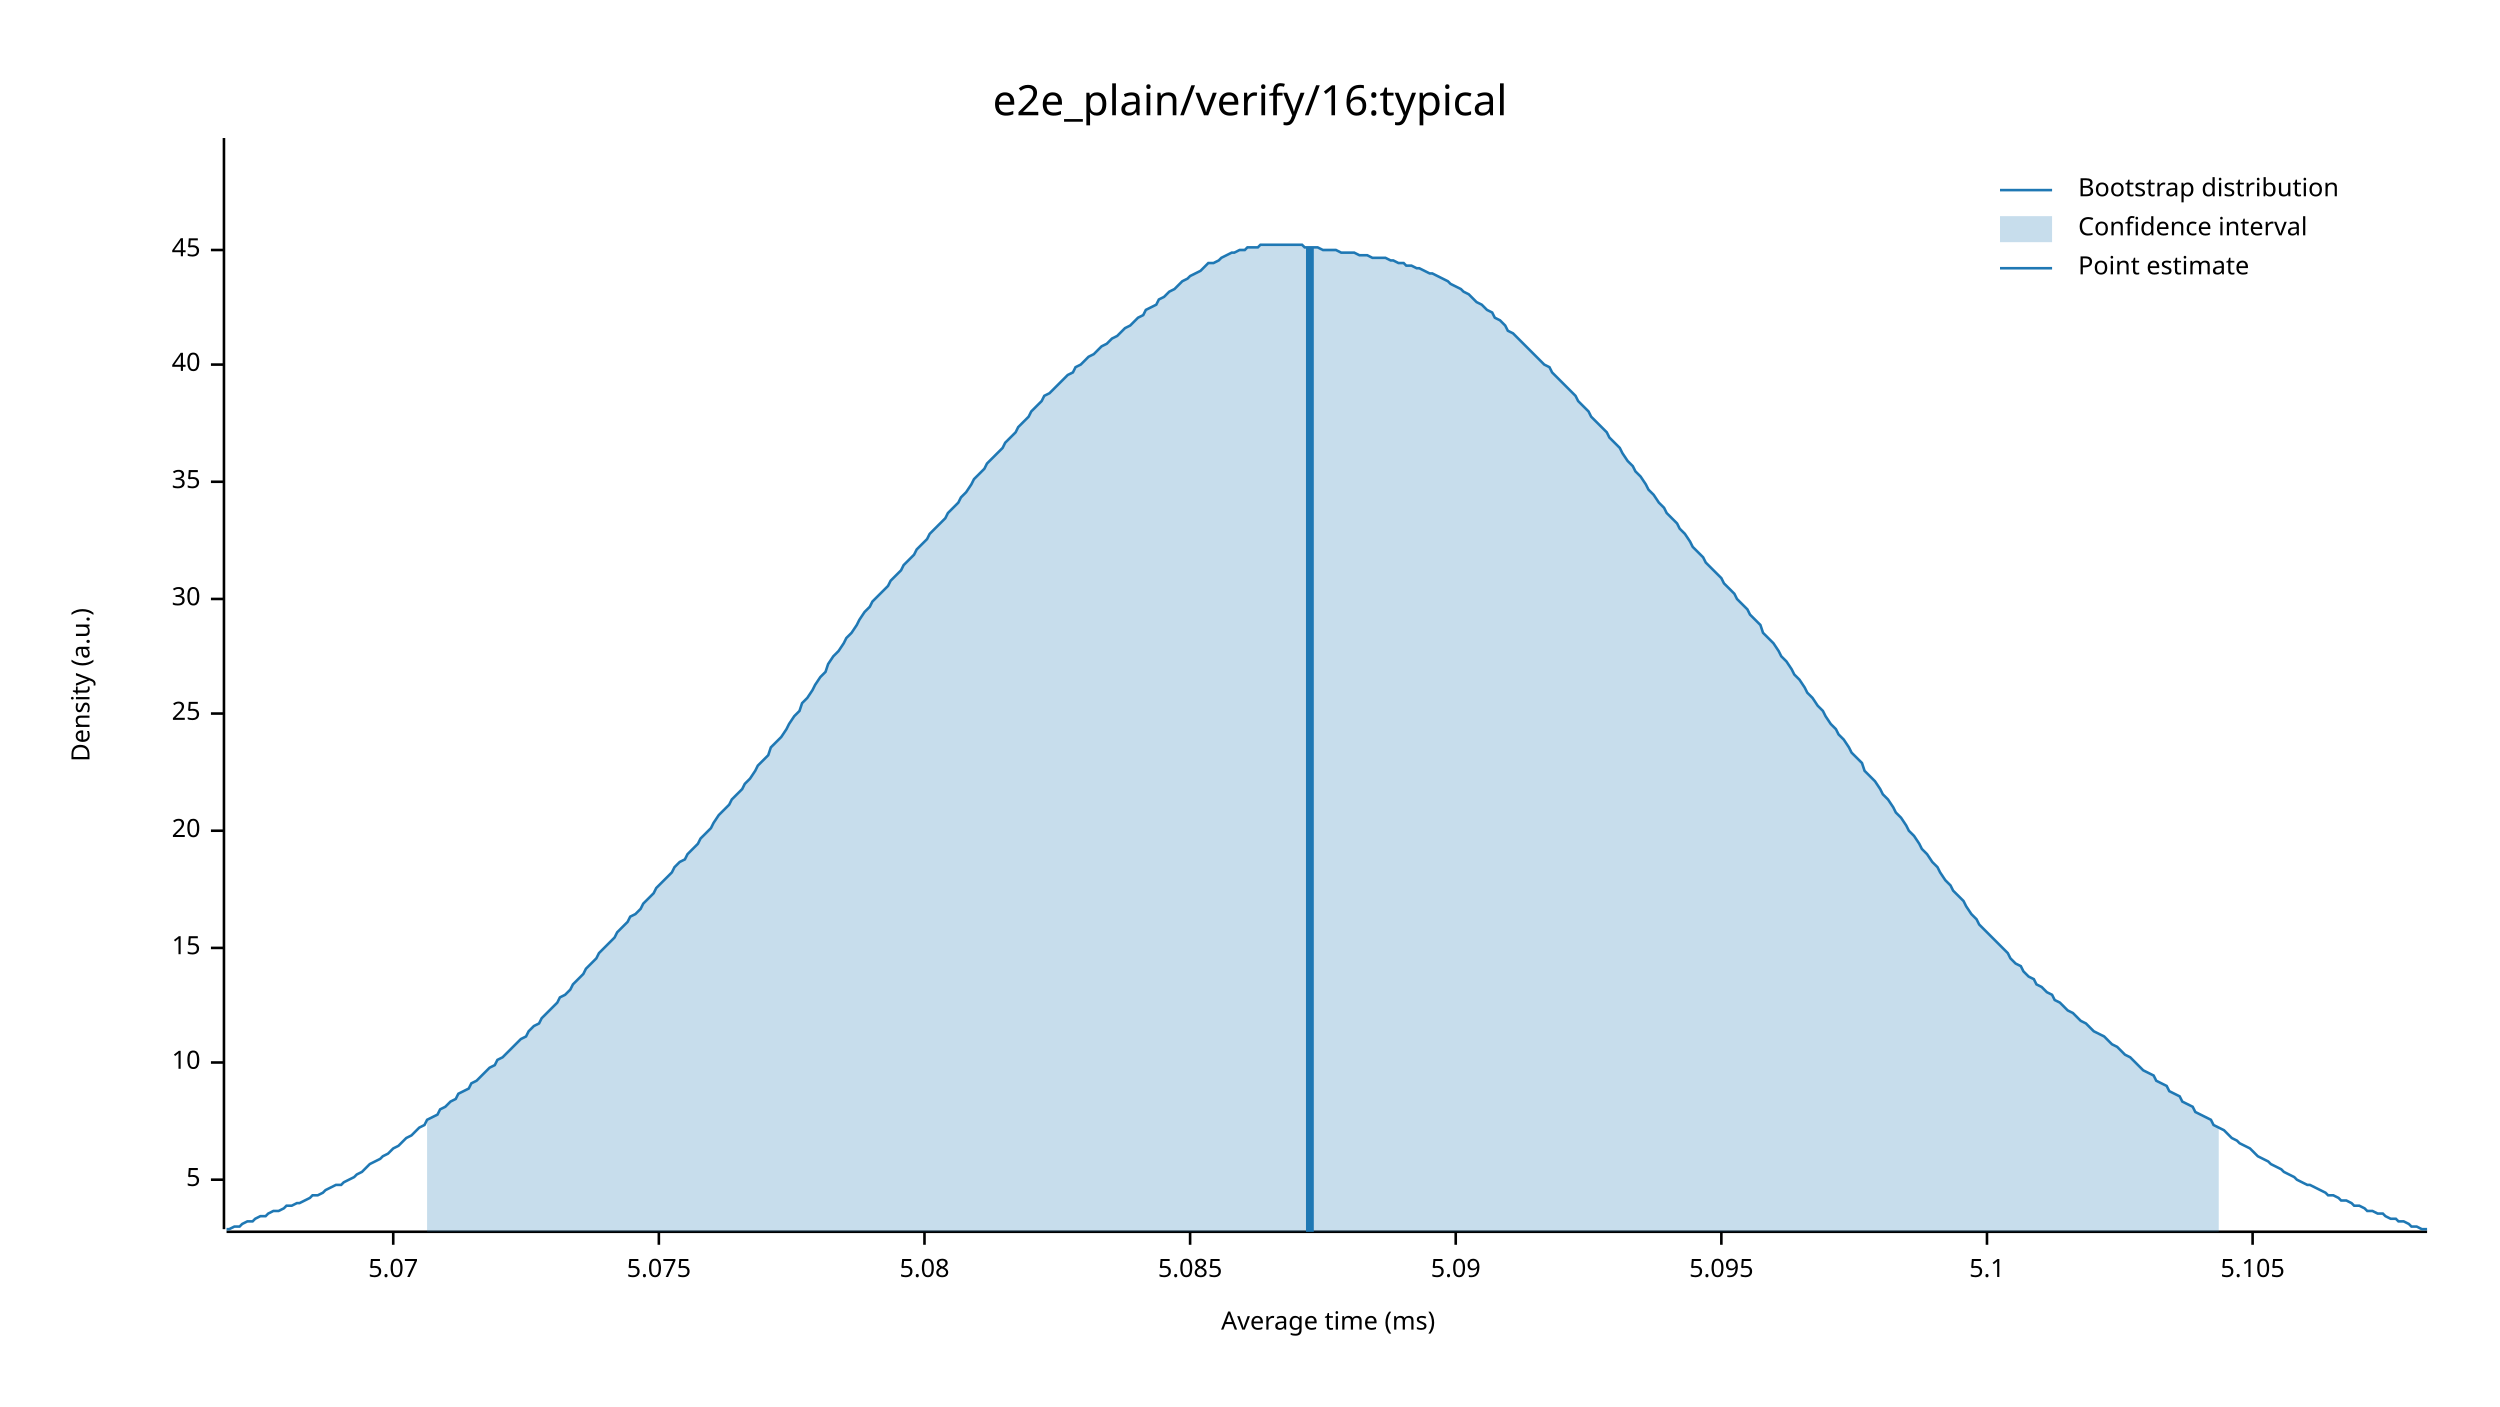
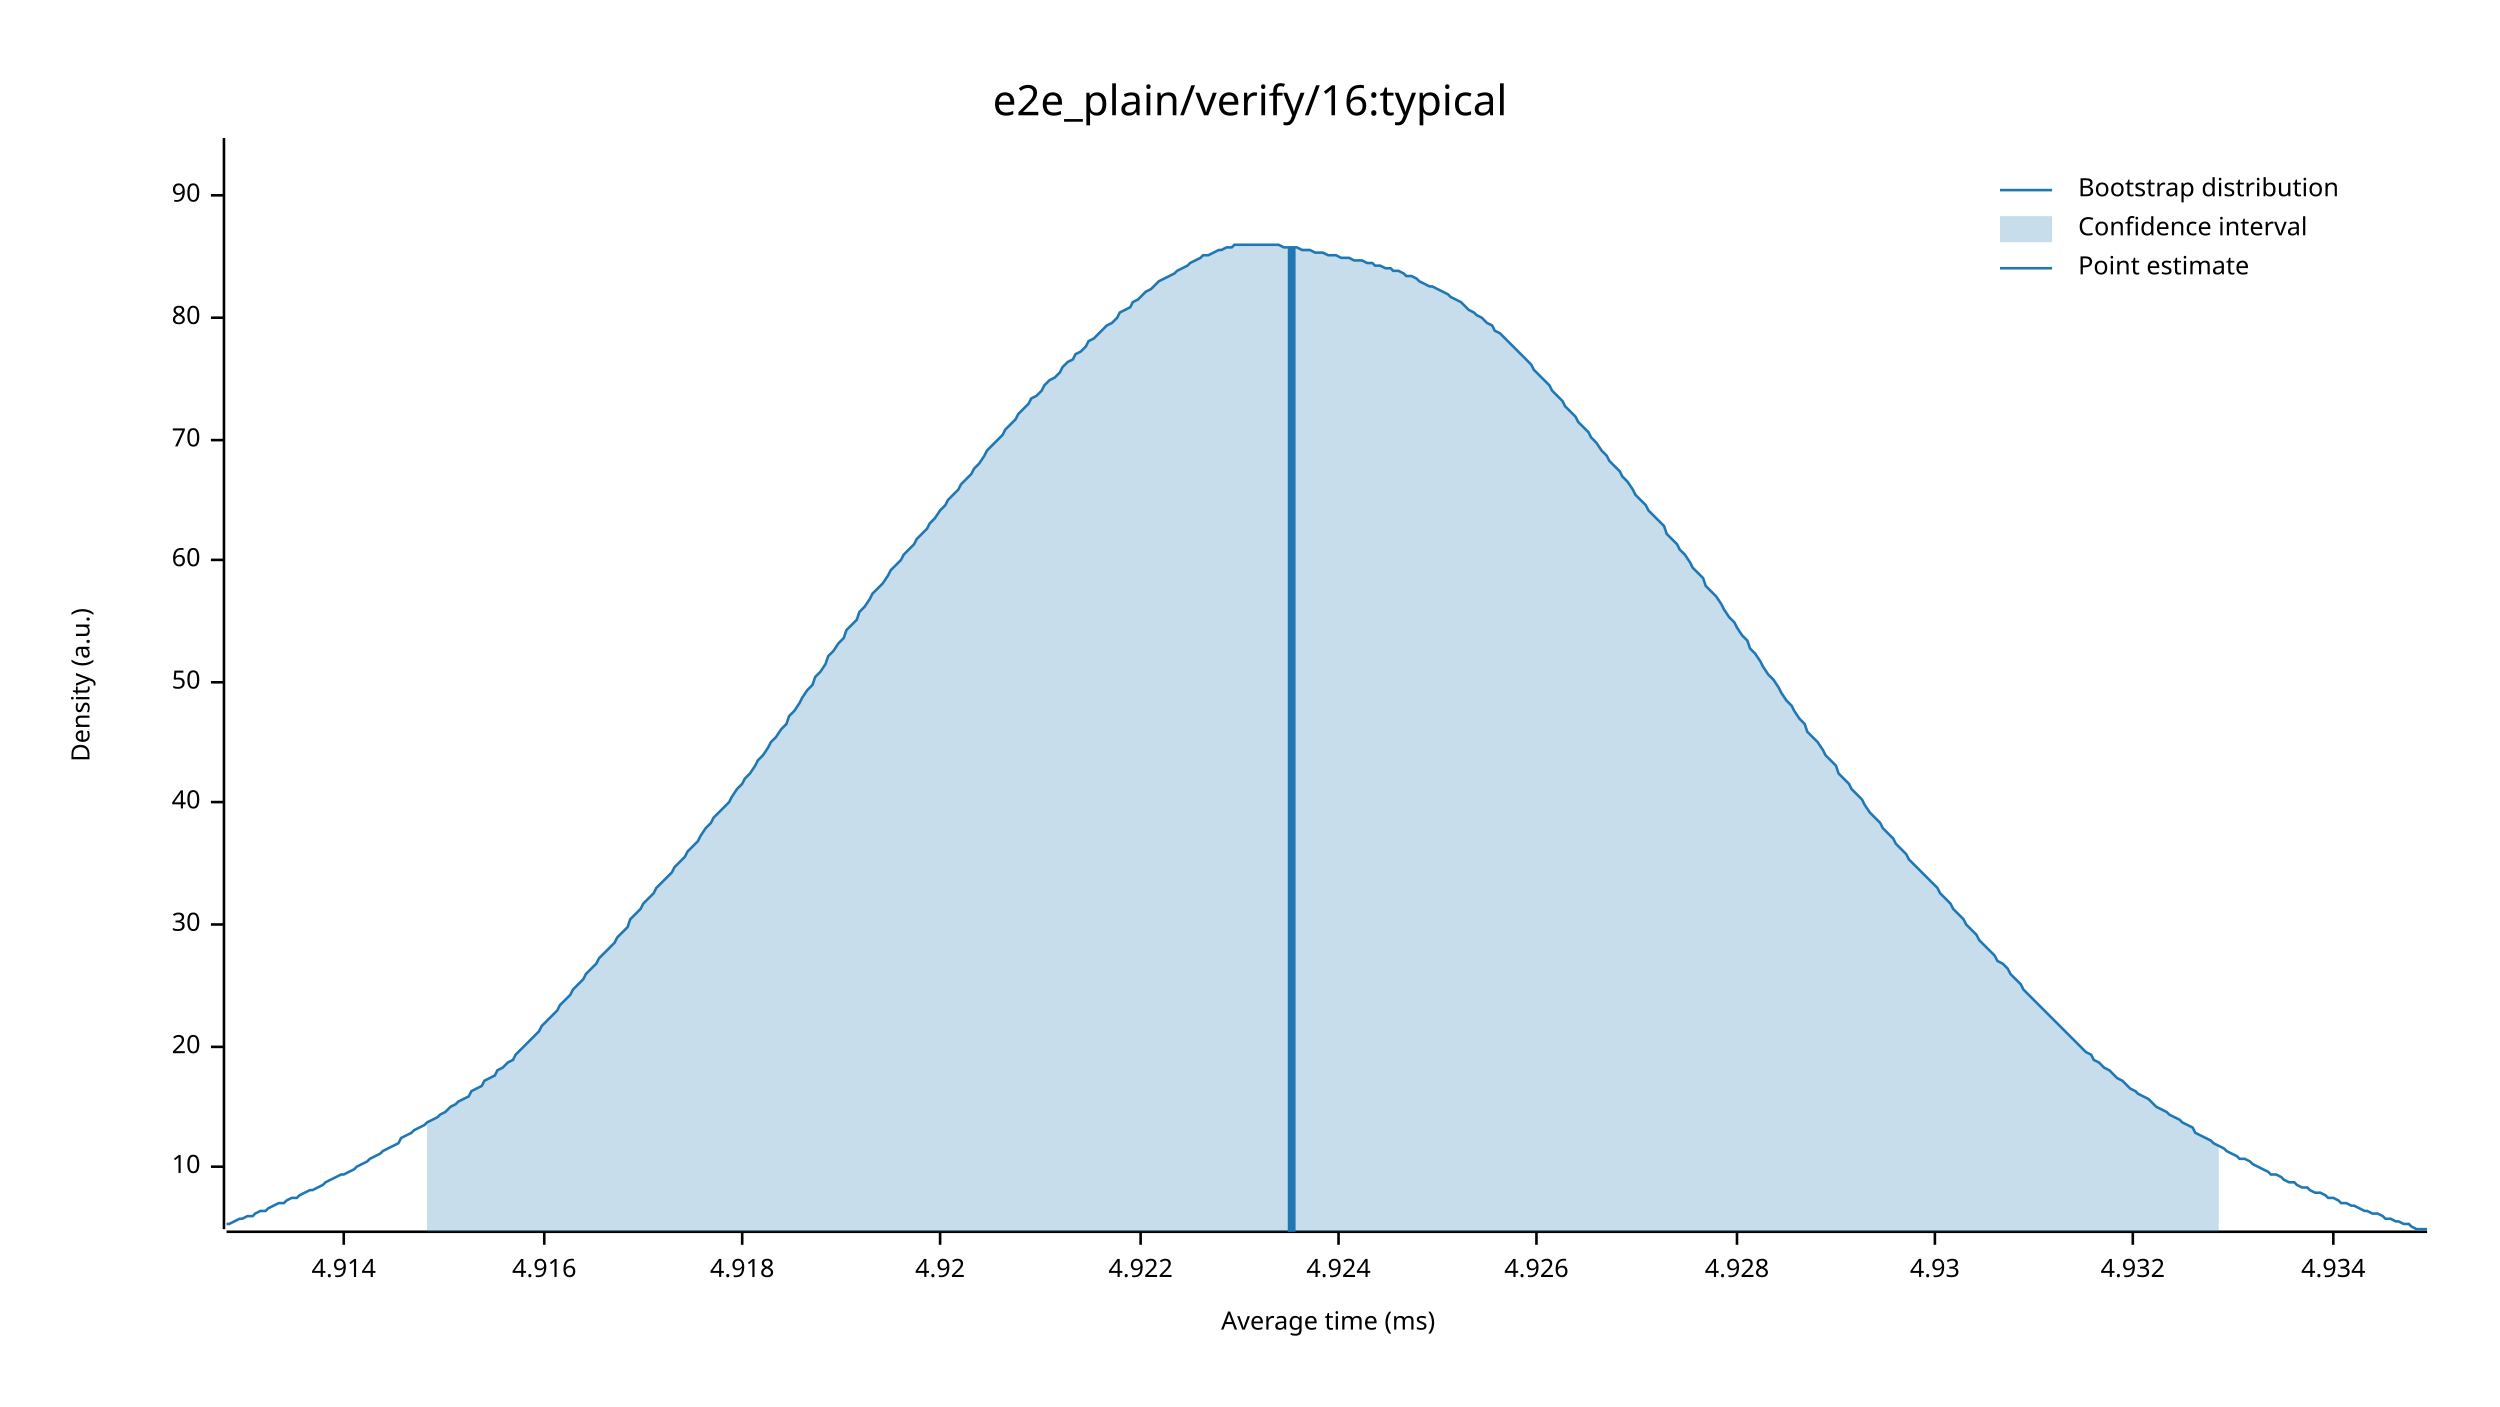
<svg xmlns="http://www.w3.org/2000/svg" width="960" height="540" viewBox="0 0 960 540">
  <text x="480" y="32" dy="0.76em" text-anchor="middle" font-family="sans-serif" font-size="16.129" opacity="1" fill="#000000">
e2e_plain/verify/16:typical
</text>
  <text x="27" y="263" dy="0.76em" text-anchor="middle" font-family="sans-serif" font-size="9.677" opacity="1" fill="#000000" transform="rotate(270, 27, 263)">
Density (a.u.)
</text>
  <text x="510" y="513" dy="-0.5ex" text-anchor="middle" font-family="sans-serif" font-size="9.677" opacity="1" fill="#000000">
Average time (ms)
</text>
  <polyline fill="none" opacity="1" stroke="#000000" stroke-width="1" points="86,53 86,472 " />
-   <text x="77" y="453" dy="0.5ex" text-anchor="end" font-family="sans-serif" font-size="9.677" opacity="1" fill="#000000">
- 5
- </text>
-   <polyline fill="none" opacity="1" stroke="#000000" stroke-width="1" points="81,453 86,453 " />
-   <text x="77" y="408" dy="0.5ex" text-anchor="end" font-family="sans-serif" font-size="9.677" opacity="1" fill="#000000">
+   <text x="77" y="448" dy="0.5ex" text-anchor="end" font-family="sans-serif" font-size="9.677" opacity="1" fill="#000000">
10
</text>
-   <polyline fill="none" opacity="1" stroke="#000000" stroke-width="1" points="81,408 86,408 " />
-   <text x="77" y="364" dy="0.5ex" text-anchor="end" font-family="sans-serif" font-size="9.677" opacity="1" fill="#000000">
- 15
- </text>
-   <polyline fill="none" opacity="1" stroke="#000000" stroke-width="1" points="81,364 86,364 " />
-   <text x="77" y="319" dy="0.5ex" text-anchor="end" font-family="sans-serif" font-size="9.677" opacity="1" fill="#000000">
+   <polyline fill="none" opacity="1" stroke="#000000" stroke-width="1" points="81,448 86,448 " />
+   <text x="77" y="402" dy="0.5ex" text-anchor="end" font-family="sans-serif" font-size="9.677" opacity="1" fill="#000000">
20
</text>
-   <polyline fill="none" opacity="1" stroke="#000000" stroke-width="1" points="81,319 86,319 " />
-   <text x="77" y="274" dy="0.5ex" text-anchor="end" font-family="sans-serif" font-size="9.677" opacity="1" fill="#000000">
- 25
- </text>
-   <polyline fill="none" opacity="1" stroke="#000000" stroke-width="1" points="81,274 86,274 " />
-   <text x="77" y="230" dy="0.5ex" text-anchor="end" font-family="sans-serif" font-size="9.677" opacity="1" fill="#000000">
+   <polyline fill="none" opacity="1" stroke="#000000" stroke-width="1" points="81,402 86,402 " />
+   <text x="77" y="355" dy="0.5ex" text-anchor="end" font-family="sans-serif" font-size="9.677" opacity="1" fill="#000000">
30
</text>
-   <polyline fill="none" opacity="1" stroke="#000000" stroke-width="1" points="81,230 86,230 " />
-   <text x="77" y="185" dy="0.5ex" text-anchor="end" font-family="sans-serif" font-size="9.677" opacity="1" fill="#000000">
- 35
- </text>
-   <polyline fill="none" opacity="1" stroke="#000000" stroke-width="1" points="81,185 86,185 " />
-   <text x="77" y="140" dy="0.5ex" text-anchor="end" font-family="sans-serif" font-size="9.677" opacity="1" fill="#000000">
+   <polyline fill="none" opacity="1" stroke="#000000" stroke-width="1" points="81,355 86,355 " />
+   <text x="77" y="308" dy="0.5ex" text-anchor="end" font-family="sans-serif" font-size="9.677" opacity="1" fill="#000000">
40
</text>
-   <polyline fill="none" opacity="1" stroke="#000000" stroke-width="1" points="81,140 86,140 " />
-   <text x="77" y="96" dy="0.5ex" text-anchor="end" font-family="sans-serif" font-size="9.677" opacity="1" fill="#000000">
- 45
+   <polyline fill="none" opacity="1" stroke="#000000" stroke-width="1" points="81,308 86,308 " />
+   <text x="77" y="262" dy="0.5ex" text-anchor="end" font-family="sans-serif" font-size="9.677" opacity="1" fill="#000000">
+ 50
</text>
-   <polyline fill="none" opacity="1" stroke="#000000" stroke-width="1" points="81,96 86,96 " />
+   <polyline fill="none" opacity="1" stroke="#000000" stroke-width="1" points="81,262 86,262 " />
+   <text x="77" y="215" dy="0.5ex" text-anchor="end" font-family="sans-serif" font-size="9.677" opacity="1" fill="#000000">
+ 60
+ </text>
+   <polyline fill="none" opacity="1" stroke="#000000" stroke-width="1" points="81,215 86,215 " />
+   <text x="77" y="169" dy="0.5ex" text-anchor="end" font-family="sans-serif" font-size="9.677" opacity="1" fill="#000000">
+ 70
+ </text>
+   <polyline fill="none" opacity="1" stroke="#000000" stroke-width="1" points="81,169 86,169 " />
+   <text x="77" y="122" dy="0.5ex" text-anchor="end" font-family="sans-serif" font-size="9.677" opacity="1" fill="#000000">
+ 80
+ </text>
+   <polyline fill="none" opacity="1" stroke="#000000" stroke-width="1" points="81,122 86,122 " />
+   <text x="77" y="75" dy="0.5ex" text-anchor="end" font-family="sans-serif" font-size="9.677" opacity="1" fill="#000000">
+ 90
+ </text>
+   <polyline fill="none" opacity="1" stroke="#000000" stroke-width="1" points="81,75 86,75 " />
  <polyline fill="none" opacity="1" stroke="#000000" stroke-width="1" points="87,473 932,473 " />
-   <text x="151" y="483" dy="0.76em" text-anchor="middle" font-family="sans-serif" font-size="9.677" opacity="1" fill="#000000">
- 5.07
+   <text x="132" y="483" dy="0.76em" text-anchor="middle" font-family="sans-serif" font-size="9.677" opacity="1" fill="#000000">
+ 4.914
</text>
-   <polyline fill="none" opacity="1" stroke="#000000" stroke-width="1" points="151,473 151,478 " />
-   <text x="253" y="483" dy="0.76em" text-anchor="middle" font-family="sans-serif" font-size="9.677" opacity="1" fill="#000000">
- 5.075
+   <polyline fill="none" opacity="1" stroke="#000000" stroke-width="1" points="132,473 132,478 " />
+   <text x="209" y="483" dy="0.76em" text-anchor="middle" font-family="sans-serif" font-size="9.677" opacity="1" fill="#000000">
+ 4.916
</text>
-   <polyline fill="none" opacity="1" stroke="#000000" stroke-width="1" points="253,473 253,478 " />
-   <text x="355" y="483" dy="0.76em" text-anchor="middle" font-family="sans-serif" font-size="9.677" opacity="1" fill="#000000">
- 5.08
+   <polyline fill="none" opacity="1" stroke="#000000" stroke-width="1" points="209,473 209,478 " />
+   <text x="285" y="483" dy="0.76em" text-anchor="middle" font-family="sans-serif" font-size="9.677" opacity="1" fill="#000000">
+ 4.918
</text>
-   <polyline fill="none" opacity="1" stroke="#000000" stroke-width="1" points="355,473 355,478 " />
-   <text x="457" y="483" dy="0.76em" text-anchor="middle" font-family="sans-serif" font-size="9.677" opacity="1" fill="#000000">
- 5.085
+   <polyline fill="none" opacity="1" stroke="#000000" stroke-width="1" points="285,473 285,478 " />
+   <text x="361" y="483" dy="0.76em" text-anchor="middle" font-family="sans-serif" font-size="9.677" opacity="1" fill="#000000">
+ 4.92
</text>
-   <polyline fill="none" opacity="1" stroke="#000000" stroke-width="1" points="457,473 457,478 " />
-   <text x="559" y="483" dy="0.76em" text-anchor="middle" font-family="sans-serif" font-size="9.677" opacity="1" fill="#000000">
- 5.09
+   <polyline fill="none" opacity="1" stroke="#000000" stroke-width="1" points="361,473 361,478 " />
+   <text x="438" y="483" dy="0.76em" text-anchor="middle" font-family="sans-serif" font-size="9.677" opacity="1" fill="#000000">
+ 4.922
</text>
-   <polyline fill="none" opacity="1" stroke="#000000" stroke-width="1" points="559,473 559,478 " />
-   <text x="661" y="483" dy="0.76em" text-anchor="middle" font-family="sans-serif" font-size="9.677" opacity="1" fill="#000000">
- 5.095
+   <polyline fill="none" opacity="1" stroke="#000000" stroke-width="1" points="438,473 438,478 " />
+   <text x="514" y="483" dy="0.76em" text-anchor="middle" font-family="sans-serif" font-size="9.677" opacity="1" fill="#000000">
+ 4.924
</text>
-   <polyline fill="none" opacity="1" stroke="#000000" stroke-width="1" points="661,473 661,478 " />
-   <text x="763" y="483" dy="0.76em" text-anchor="middle" font-family="sans-serif" font-size="9.677" opacity="1" fill="#000000">
- 5.1
+   <polyline fill="none" opacity="1" stroke="#000000" stroke-width="1" points="514,473 514,478 " />
+   <text x="590" y="483" dy="0.76em" text-anchor="middle" font-family="sans-serif" font-size="9.677" opacity="1" fill="#000000">
+ 4.926
</text>
-   <polyline fill="none" opacity="1" stroke="#000000" stroke-width="1" points="763,473 763,478 " />
-   <text x="865" y="483" dy="0.76em" text-anchor="middle" font-family="sans-serif" font-size="9.677" opacity="1" fill="#000000">
- 5.105
+   <polyline fill="none" opacity="1" stroke="#000000" stroke-width="1" points="590,473 590,478 " />
+   <text x="667" y="483" dy="0.76em" text-anchor="middle" font-family="sans-serif" font-size="9.677" opacity="1" fill="#000000">
+ 4.928
</text>
-   <polyline fill="none" opacity="1" stroke="#000000" stroke-width="1" points="865,473 865,478 " />
-   <polyline fill="none" opacity="1" stroke="#1F78B4" stroke-width="1" points="87,472 88,472 90,471 92,471 93,470 95,469 97,469 98,468 100,467 102,467 103,466 105,465 107,465 109,464 110,463 112,463 114,462 115,462 117,461 119,460 120,459 122,459 124,458 125,457 127,456 129,455 131,455 132,454 134,453 136,452 137,451 139,450 141,448 142,447 144,446 146,445 147,444 149,443 151,441 153,440 154,439 156,437 158,436 159,435 161,433 163,432 164,430 166,429 168,428 169,426 171,425 173,423 175,422 176,420 178,419 180,418 181,416 183,415 185,413 186,412 188,410 190,409 191,407 193,406 195,404 197,402 198,401 200,399 202,398 203,396 205,394 207,393 208,391 210,389 212,387 214,385 215,383 217,382 219,380 220,378 222,376 224,374 225,372 227,370 229,368 230,366 232,364 234,362 236,360 237,358 239,356 241,354 242,352 244,351 246,349 247,347 249,345 251,343 252,341 254,339 256,337 258,335 259,333 261,331 263,330 264,328 266,326 268,324 269,322 271,320 273,318 274,316 276,313 278,311 280,309 281,307 283,305 285,303 286,301 288,299 290,296 291,294 293,292 295,290 296,287 298,285 300,283 302,280 303,278 305,275 307,273 308,270 310,268 312,265 313,263 315,260 317,258 318,255 320,252 322,250 324,247 325,245 327,243 329,240 330,238 332,235 334,233 335,231 337,229 339,227 341,225 342,223 344,221 346,219 347,217 349,215 351,213 352,211 354,209 356,207 357,205 359,203 361,201 363,199 364,197 366,195 368,193 369,191 371,189 373,186 374,184 376,182 378,180 379,178 381,176 383,174 385,172 386,170 388,168 390,166 391,164 393,162 395,160 396,158 398,156 400,154 401,152 403,151 405,149 407,147 408,146 410,144 412,143 413,141 415,140 417,138 418,137 420,136 422,134 423,133 425,132 427,130 429,129 430,128 432,126 434,125 435,124 437,122 439,121 440,119 442,118 444,117 445,115 447,114 449,112 451,111 452,110 454,108 456,107 457,106 459,105 461,104 462,103 464,101 466,101 468,100 469,99 471,98 473,97 474,97 476,96 478,96 479,95 481,95 483,95 484,94 486,94 488,94 490,94 491,94 493,94 495,94 496,94 498,94 500,94 501,95 503,95 505,95 506,95 508,96 510,96 512,96 513,96 515,97 517,97 518,97 520,97 522,98 523,98 525,98 527,99 528,99 530,99 532,99 534,100 535,100 537,101 539,101 540,102 542,102 544,103 545,103 547,104 549,105 550,105 552,106 554,107 556,108 557,109 559,110 561,111 562,112 564,113 566,115 567,116 569,117 571,119 573,120 574,122 576,123 578,125 579,127 581,128 583,130 584,131 586,133 588,135 589,136 591,138 593,140 595,141 596,143 598,145 600,147 601,148 603,150 605,152 606,154 608,156 610,158 611,160 613,162 615,164 617,166 618,168 620,170 622,172 623,174 625,177 627,179 628,181 630,183 632,186 633,188 635,190 637,193 639,195 640,197 642,199 644,201 645,203 647,205 649,208 650,210 652,212 654,214 655,216 657,218 659,220 661,222 662,224 664,226 666,228 667,230 669,232 671,234 672,236 674,238 676,240 677,243 679,245 681,247 683,250 684,252 686,254 688,257 689,259 691,261 693,264 694,266 696,268 698,271 700,273 701,275 703,278 705,280 706,282 708,284 710,287 711,289 713,291 715,293 716,296 718,298 720,300 722,303 723,305 725,307 727,310 728,312 730,314 732,317 733,319 735,321 737,324 738,326 740,328 742,331 744,333 745,335 747,338 749,340 750,342 752,344 754,346 755,348 757,351 759,353 760,355 762,357 764,359 766,361 767,362 769,364 771,366 772,368 774,370 776,371 777,373 779,375 781,376 782,378 784,379 786,381 788,382 789,384 791,385 793,387 794,388 796,389 798,391 799,392 801,393 803,395 804,396 806,397 808,398 810,400 811,401 813,402 815,404 816,405 818,406 820,408 821,409 823,411 825,412 827,413 828,415 830,416 832,417 833,419 835,420 837,421 838,423 840,424 842,425 843,427 845,428 847,429 849,430 850,432 852,433 854,434 855,435 857,437 859,438 860,439 862,440 864,441 865,442 867,444 869,445 871,446 872,447 874,448 876,449 877,450 879,451 881,452 882,453 884,454 886,455 887,455 889,456 891,457 893,458 894,459 896,459 898,460 899,461 901,461 903,462 904,463 906,463 908,464 909,465 911,465 913,466 915,466 916,467 918,468 920,468 921,469 923,469 925,470 926,471 928,471 930,472 932,472 " />
-   <polygon opacity="0.25" fill="#1F78B4" points="164,430 166,429 168,428 169,426 171,425 173,423 175,422 176,420 178,419 180,418 181,416 183,415 185,413 186,412 188,410 190,409 191,407 193,406 195,404 197,402 198,401 200,399 202,398 203,396 205,394 207,393 208,391 210,389 212,387 214,385 215,383 217,382 219,380 220,378 222,376 224,374 225,372 227,370 229,368 230,366 232,364 234,362 236,360 237,358 239,356 241,354 242,352 244,351 246,349 247,347 249,345 251,343 252,341 254,339 256,337 258,335 259,333 261,331 263,330 264,328 266,326 268,324 269,322 271,320 273,318 274,316 276,313 278,311 280,309 281,307 283,305 285,303 286,301 288,299 290,296 291,294 293,292 295,290 296,287 298,285 300,283 302,280 303,278 305,275 307,273 308,270 310,268 312,265 313,263 315,260 317,258 318,255 320,252 322,250 324,247 325,245 327,243 329,240 330,238 332,235 334,233 335,231 337,229 339,227 341,225 342,223 344,221 346,219 347,217 349,215 351,213 352,211 354,209 356,207 357,205 359,203 361,201 363,199 364,197 366,195 368,193 369,191 371,189 373,186 374,184 376,182 378,180 379,178 381,176 383,174 385,172 386,170 388,168 390,166 391,164 393,162 395,160 396,158 398,156 400,154 401,152 403,151 405,149 407,147 408,146 410,144 412,143 413,141 415,140 417,138 418,137 420,136 422,134 423,133 425,132 427,130 429,129 430,128 432,126 434,125 435,124 437,122 439,121 440,119 442,118 444,117 445,115 447,114 449,112 451,111 452,110 454,108 456,107 457,106 459,105 461,104 462,103 464,101 466,101 468,100 469,99 471,98 473,97 474,97 476,96 478,96 479,95 481,95 483,95 484,94 486,94 488,94 490,94 491,94 493,94 495,94 496,94 498,94 500,94 501,95 503,95 505,95 506,95 508,96 510,96 512,96 513,96 515,97 517,97 518,97 520,97 522,98 523,98 525,98 527,99 528,99 530,99 532,99 534,100 535,100 537,101 539,101 540,102 542,102 544,103 545,103 547,104 549,105 550,105 552,106 554,107 556,108 557,109 559,110 561,111 562,112 564,113 566,115 567,116 569,117 571,119 573,120 574,122 576,123 578,125 579,127 581,128 583,130 584,131 586,133 588,135 589,136 591,138 593,140 595,141 596,143 598,145 600,147 601,148 603,150 605,152 606,154 608,156 610,158 611,160 613,162 615,164 617,166 618,168 620,170 622,172 623,174 625,177 627,179 628,181 630,183 632,186 633,188 635,190 637,193 639,195 640,197 642,199 644,201 645,203 647,205 649,208 650,210 652,212 654,214 655,216 657,218 659,220 661,222 662,224 664,226 666,228 667,230 669,232 671,234 672,236 674,238 676,240 677,243 679,245 681,247 683,250 684,252 686,254 688,257 689,259 691,261 693,264 694,266 696,268 698,271 700,273 701,275 703,278 705,280 706,282 708,284 710,287 711,289 713,291 715,293 716,296 718,298 720,300 722,303 723,305 725,307 727,310 728,312 730,314 732,317 733,319 735,321 737,324 738,326 740,328 742,331 744,333 745,335 747,338 749,340 750,342 752,344 754,346 755,348 757,351 759,353 760,355 762,357 764,359 766,361 767,362 769,364 771,366 772,368 774,370 776,371 777,373 779,375 781,376 782,378 784,379 786,381 788,382 789,384 791,385 793,387 794,388 796,389 798,391 799,392 801,393 803,395 804,396 806,397 808,398 810,400 811,401 813,402 815,404 816,405 818,406 820,408 821,409 823,411 825,412 827,413 828,415 830,416 832,417 833,419 835,420 837,421 838,423 840,424 842,425 843,427 845,428 847,429 849,430 850,432 852,433 852,473 164,473 " />
-   <polyline fill="none" opacity="1" stroke="#1F78B4" stroke-width="3" points="503,473 503,95 " />
+   <polyline fill="none" opacity="1" stroke="#000000" stroke-width="1" points="667,473 667,478 " />
+   <text x="743" y="483" dy="0.76em" text-anchor="middle" font-family="sans-serif" font-size="9.677" opacity="1" fill="#000000">
+ 4.93
+ </text>
+   <polyline fill="none" opacity="1" stroke="#000000" stroke-width="1" points="743,473 743,478 " />
+   <text x="819" y="483" dy="0.76em" text-anchor="middle" font-family="sans-serif" font-size="9.677" opacity="1" fill="#000000">
+ 4.932
+ </text>
+   <polyline fill="none" opacity="1" stroke="#000000" stroke-width="1" points="819,473 819,478 " />
+   <text x="896" y="483" dy="0.76em" text-anchor="middle" font-family="sans-serif" font-size="9.677" opacity="1" fill="#000000">
+ 4.934
+ </text>
+   <polyline fill="none" opacity="1" stroke="#000000" stroke-width="1" points="896,473 896,478 " />
+   <polyline fill="none" opacity="1" stroke="#1F78B4" stroke-width="1" points="87,470 88,470 90,469 92,468 93,468 95,467 97,467 98,466 100,465 102,465 103,464 105,463 107,462 109,462 110,461 112,460 114,460 115,459 117,458 119,457 120,457 122,456 124,455 125,454 127,453 129,452 131,451 132,451 134,450 136,449 137,448 139,447 141,446 142,445 144,444 146,443 147,442 149,441 151,440 153,439 154,437 156,436 158,435 159,434 161,433 163,432 164,431 166,430 168,429 169,428 171,427 173,425 175,424 176,423 178,422 180,421 181,419 183,418 185,417 186,415 188,414 190,413 191,411 193,410 195,408 197,407 198,405 200,403 202,401 203,400 205,398 207,396 208,394 210,392 212,390 214,388 215,386 217,384 219,382 220,380 222,378 224,376 225,374 227,372 229,370 230,368 232,366 234,364 236,362 237,360 239,358 241,356 242,353 244,351 246,349 247,347 249,345 251,343 252,341 254,339 256,337 258,335 259,333 261,331 263,329 264,327 266,325 268,323 269,321 271,318 273,316 274,314 276,312 278,310 280,308 281,306 283,303 285,301 286,299 288,297 290,294 291,292 293,290 295,287 296,285 298,283 300,280 302,278 303,275 305,273 307,270 308,268 310,265 312,263 313,260 315,258 317,255 318,252 320,250 322,247 324,245 325,242 327,240 329,238 330,235 332,233 334,230 335,228 337,226 339,224 341,221 342,219 344,217 346,215 347,213 349,211 351,209 352,207 354,205 356,203 357,201 359,199 361,196 363,194 364,192 366,190 368,188 369,186 371,184 373,182 374,180 376,178 378,175 379,173 381,171 383,169 385,167 386,165 388,163 390,161 391,159 393,157 395,155 396,153 398,152 400,150 401,148 403,146 405,145 407,143 408,141 410,139 412,138 413,136 415,135 417,133 418,131 420,130 422,128 423,127 425,125 427,124 429,122 430,120 432,119 434,118 435,116 437,115 439,113 440,112 442,111 444,109 445,108 447,107 449,106 451,105 452,104 454,103 456,102 457,101 459,100 461,99 462,98 464,98 466,97 468,96 469,96 471,95 473,95 474,94 476,94 478,94 479,94 481,94 483,94 484,94 486,94 488,94 490,94 491,94 493,95 495,95 496,95 498,95 500,96 501,96 503,96 505,97 506,97 508,97 510,98 512,98 513,98 515,99 517,99 518,99 520,100 522,100 523,100 525,101 527,101 528,102 530,102 532,103 534,103 535,104 537,104 539,105 540,106 542,106 544,107 545,108 547,109 549,110 550,110 552,111 554,112 556,113 557,114 559,115 561,116 562,117 564,119 566,120 567,121 569,122 571,124 573,125 574,127 576,128 578,130 579,131 581,133 583,135 584,136 586,138 588,140 589,142 591,144 593,146 595,148 596,150 598,152 600,154 601,156 603,158 605,160 606,162 608,164 610,166 611,168 613,170 615,173 617,175 618,177 620,179 622,181 623,183 625,185 627,188 628,190 630,192 632,194 633,196 635,198 637,200 639,202 640,205 642,207 644,209 645,211 647,213 649,216 650,218 652,220 654,222 655,225 657,227 659,229 661,232 662,234 664,237 666,239 667,241 669,244 671,246 672,249 674,251 676,254 677,256 679,259 681,261 683,264 684,266 686,269 688,271 689,273 691,276 693,278 694,281 696,283 698,285 700,288 701,290 703,292 705,294 706,297 708,299 710,301 711,303 713,305 715,307 716,309 718,312 720,314 722,316 723,318 725,320 727,322 728,324 730,326 732,328 733,330 735,332 737,334 738,335 740,337 742,339 744,341 745,343 747,345 749,347 750,349 752,351 754,353 755,355 757,357 759,359 760,361 762,363 764,365 766,367 767,369 769,370 771,372 772,374 774,376 776,378 777,380 779,382 781,384 782,385 784,387 786,389 788,391 789,392 791,394 793,396 794,397 796,399 798,401 799,402 801,404 803,405 804,407 806,408 808,410 810,411 811,412 813,414 815,415 816,416 818,418 820,419 821,420 823,421 825,422 827,424 828,425 830,426 832,427 833,428 835,429 837,430 838,431 840,432 842,433 843,435 845,436 847,437 849,438 850,439 852,440 854,441 855,442 857,443 859,444 860,445 862,445 864,446 865,447 867,448 869,449 871,450 872,451 874,451 876,452 877,453 879,454 881,454 882,455 884,456 886,456 887,457 889,458 891,458 893,459 894,460 896,460 898,461 899,462 901,462 903,463 904,463 906,464 908,465 909,465 911,466 913,466 915,467 916,468 918,468 920,469 921,469 923,470 925,470 926,471 928,472 930,472 932,472 " />
+   <polygon opacity="0.25" fill="#1F78B4" points="164,431 166,430 168,429 169,428 171,427 173,425 175,424 176,423 178,422 180,421 181,419 183,418 185,417 186,415 188,414 190,413 191,411 193,410 195,408 197,407 198,405 200,403 202,401 203,400 205,398 207,396 208,394 210,392 212,390 214,388 215,386 217,384 219,382 220,380 222,378 224,376 225,374 227,372 229,370 230,368 232,366 234,364 236,362 237,360 239,358 241,356 242,353 244,351 246,349 247,347 249,345 251,343 252,341 254,339 256,337 258,335 259,333 261,331 263,329 264,327 266,325 268,323 269,321 271,318 273,316 274,314 276,312 278,310 280,308 281,306 283,303 285,301 286,299 288,297 290,294 291,292 293,290 295,287 296,285 298,283 300,280 302,278 303,275 305,273 307,270 308,268 310,265 312,263 313,260 315,258 317,255 318,252 320,250 322,247 324,245 325,242 327,240 329,238 330,235 332,233 334,230 335,228 337,226 339,224 341,221 342,219 344,217 346,215 347,213 349,211 351,209 352,207 354,205 356,203 357,201 359,199 361,196 363,194 364,192 366,190 368,188 369,186 371,184 373,182 374,180 376,178 378,175 379,173 381,171 383,169 385,167 386,165 388,163 390,161 391,159 393,157 395,155 396,153 398,152 400,150 401,148 403,146 405,145 407,143 408,141 410,139 412,138 413,136 415,135 417,133 418,131 420,130 422,128 423,127 425,125 427,124 429,122 430,120 432,119 434,118 435,116 437,115 439,113 440,112 442,111 444,109 445,108 447,107 449,106 451,105 452,104 454,103 456,102 457,101 459,100 461,99 462,98 464,98 466,97 468,96 469,96 471,95 473,95 474,94 476,94 478,94 479,94 481,94 483,94 484,94 486,94 488,94 490,94 491,94 493,95 495,95 496,95 498,95 500,96 501,96 503,96 505,97 506,97 508,97 510,98 512,98 513,98 515,99 517,99 518,99 520,100 522,100 523,100 525,101 527,101 528,102 530,102 532,103 534,103 535,104 537,104 539,105 540,106 542,106 544,107 545,108 547,109 549,110 550,110 552,111 554,112 556,113 557,114 559,115 561,116 562,117 564,119 566,120 567,121 569,122 571,124 573,125 574,127 576,128 578,130 579,131 581,133 583,135 584,136 586,138 588,140 589,142 591,144 593,146 595,148 596,150 598,152 600,154 601,156 603,158 605,160 606,162 608,164 610,166 611,168 613,170 615,173 617,175 618,177 620,179 622,181 623,183 625,185 627,188 628,190 630,192 632,194 633,196 635,198 637,200 639,202 640,205 642,207 644,209 645,211 647,213 649,216 650,218 652,220 654,222 655,225 657,227 659,229 661,232 662,234 664,237 666,239 667,241 669,244 671,246 672,249 674,251 676,254 677,256 679,259 681,261 683,264 684,266 686,269 688,271 689,273 691,276 693,278 694,281 696,283 698,285 700,288 701,290 703,292 705,294 706,297 708,299 710,301 711,303 713,305 715,307 716,309 718,312 720,314 722,316 723,318 725,320 727,322 728,324 730,326 732,328 733,330 735,332 737,334 738,335 740,337 742,339 744,341 745,343 747,345 749,347 750,349 752,351 754,353 755,355 757,357 759,359 760,361 762,363 764,365 766,367 767,369 769,370 771,372 772,374 774,376 776,378 777,380 779,382 781,384 782,385 784,387 786,389 788,391 789,392 791,394 793,396 794,397 796,399 798,401 799,402 801,404 803,405 804,407 806,408 808,410 810,411 811,412 813,414 815,415 816,416 818,418 820,419 821,420 823,421 825,422 827,424 828,425 830,426 832,427 833,428 835,429 837,430 838,431 840,432 842,433 843,435 845,436 847,437 849,438 850,439 852,440 852,473 164,473 " />
+   <polyline fill="none" opacity="1" stroke="#1F78B4" stroke-width="3" points="496,473 496,95 " />
  <text x="798" y="68" dy="0.76em" text-anchor="start" font-family="sans-serif" font-size="9.677" opacity="1" fill="#000000">
Bootstrap distribution
</text>
  <text x="798" y="83" dy="0.76em" text-anchor="start" font-family="sans-serif" font-size="9.677" opacity="1" fill="#000000">
Confidence interval
</text>
  <text x="798" y="98" dy="0.76em" text-anchor="start" font-family="sans-serif" font-size="9.677" opacity="1" fill="#000000">
Point estimate
</text>
  <polyline fill="none" opacity="1" stroke="#1F78B4" stroke-width="1" points="768,73 788,73 " />
  <rect x="768" y="83" width="20" height="10" opacity="0.25" fill="#1F78B4" stroke="none" />
  <polyline fill="none" opacity="1" stroke="#1F78B4" stroke-width="1" points="768,103 788,103 " />
</svg>
